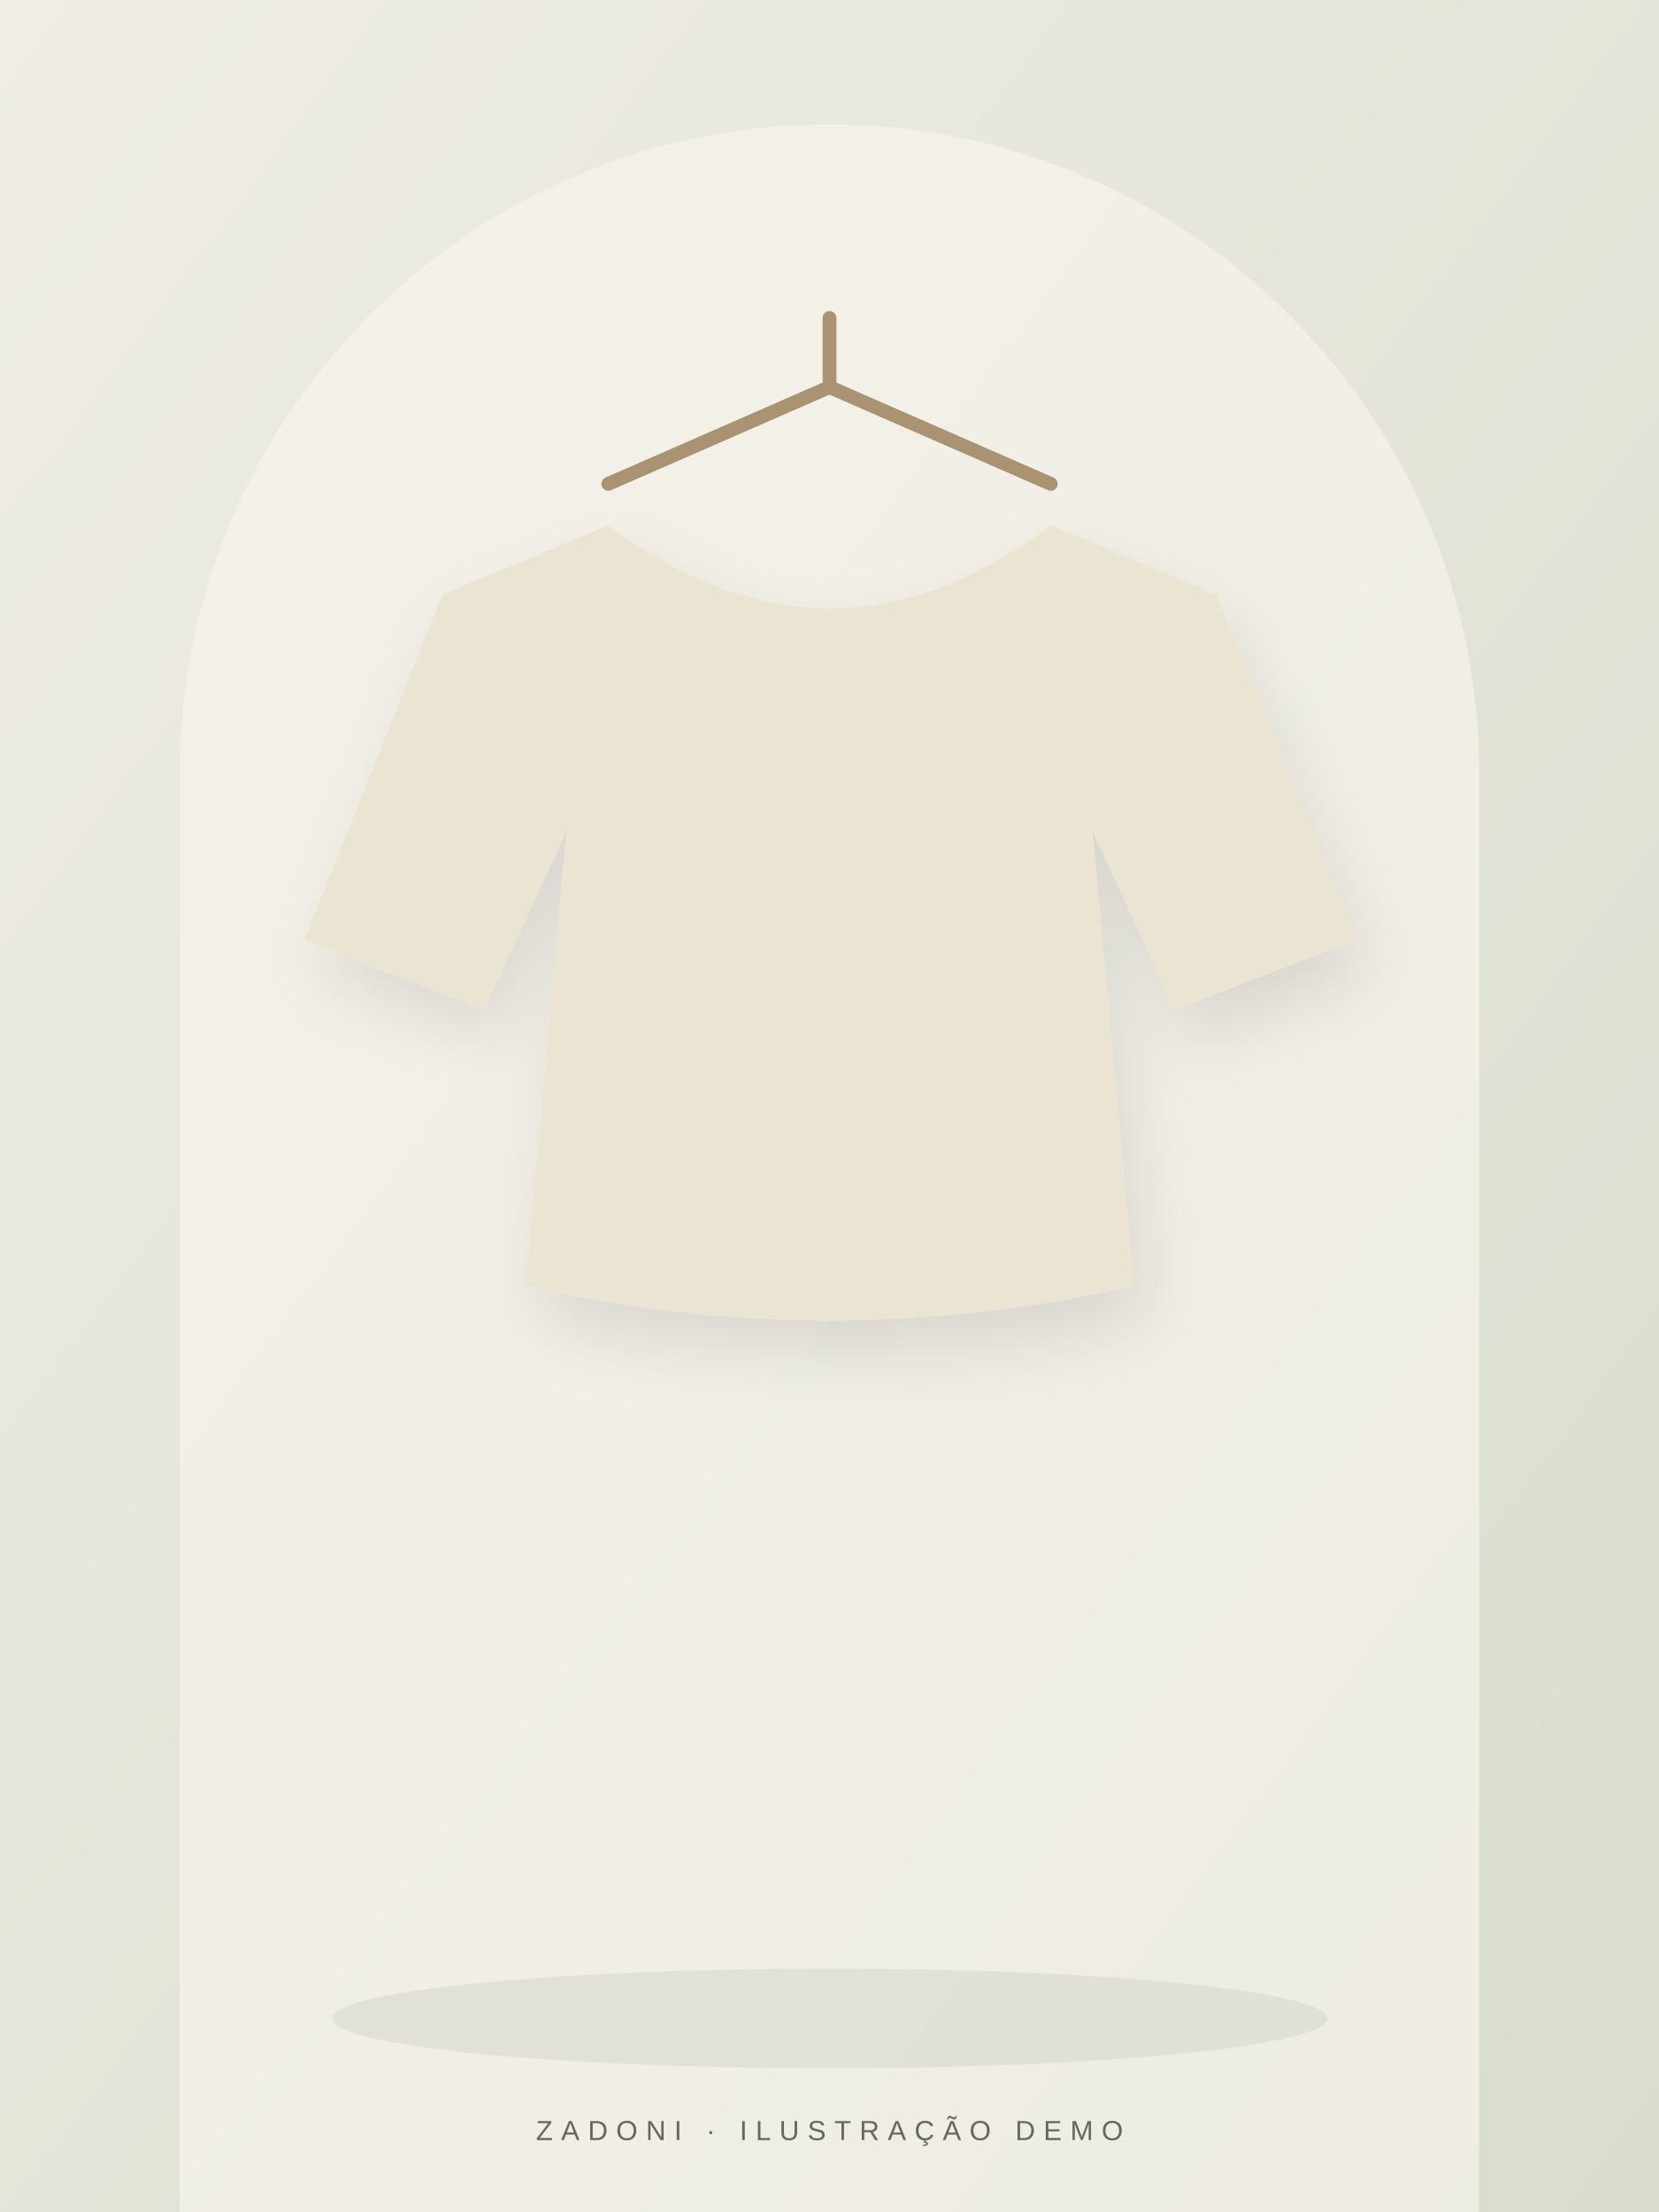
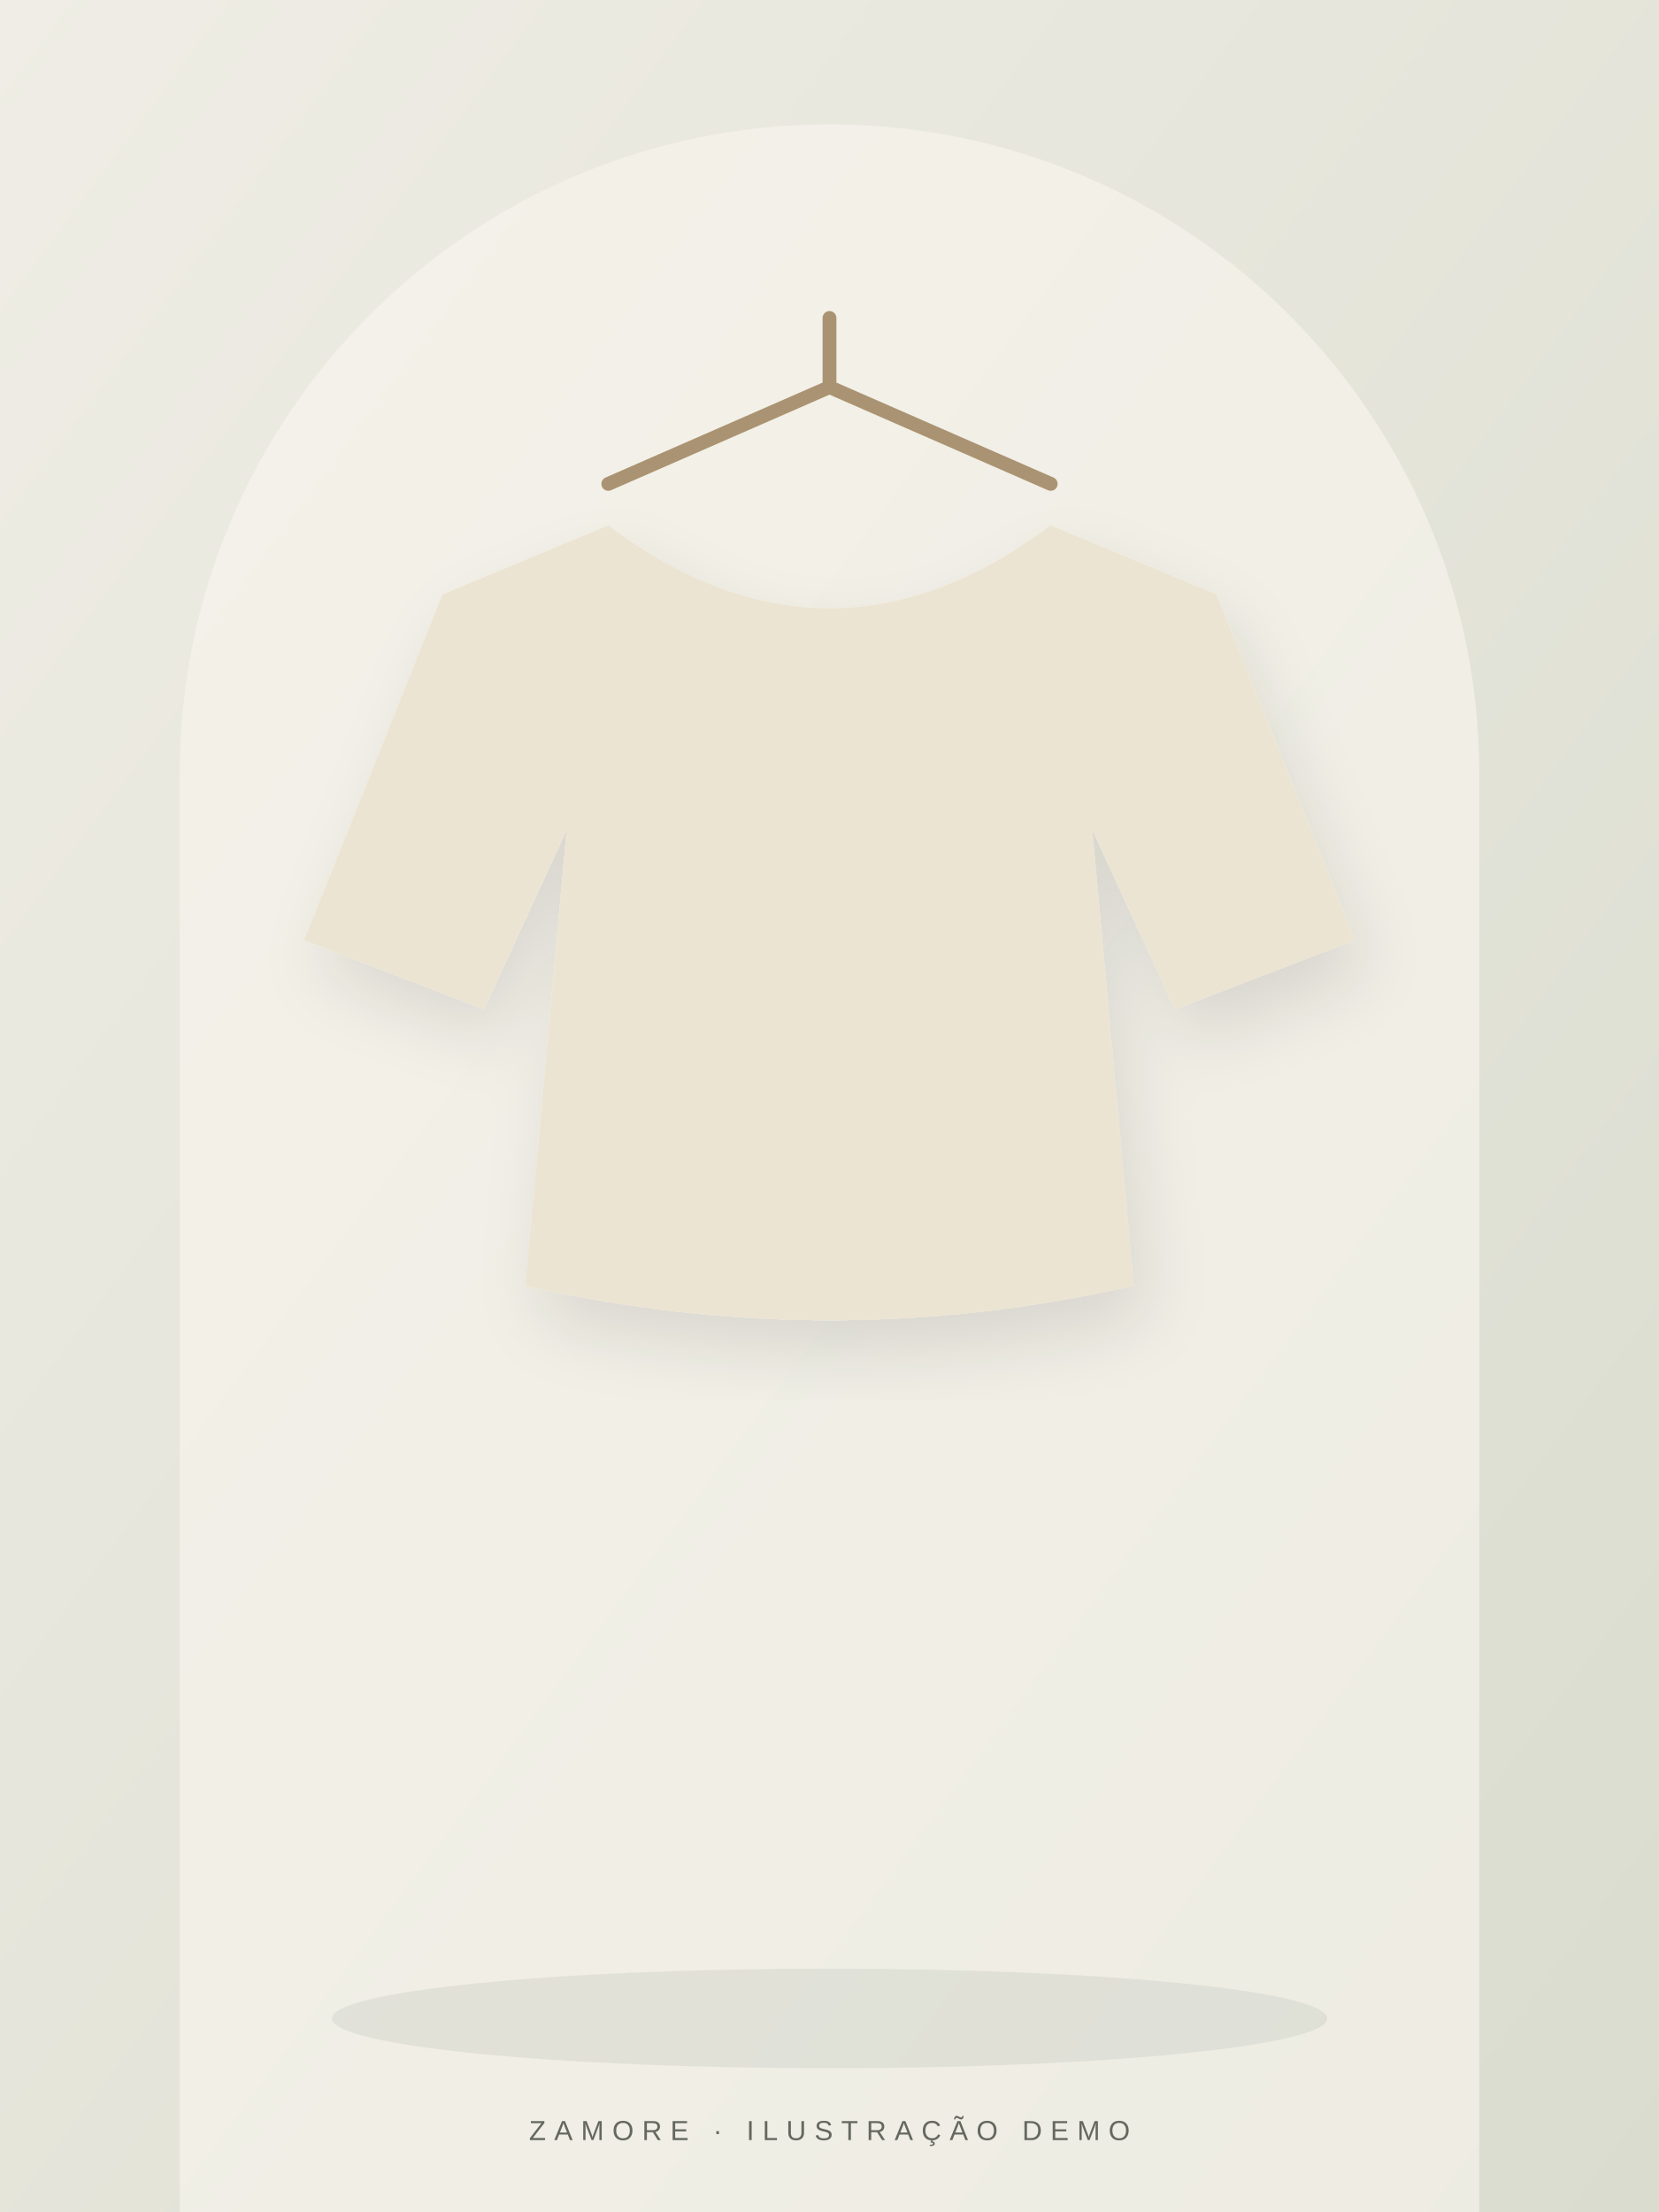
<svg xmlns="http://www.w3.org/2000/svg" width="600" height="800" viewBox="0 0 600 800">
  <defs>
    <linearGradient id="bg" x2="1" y2="1">
      <stop stop-color="#efede5" />
      <stop offset="1" stop-color="#dadccf" />
    </linearGradient>
    <filter id="shadow">
      <feDropShadow dx="5" dy="12" stdDeviation="12" flood-opacity=".1" />
    </filter>
  </defs>
  <path fill="url(#bg)" d="M0 0H600V800H0z" />
  <path d="M65 800V280a235 235 0 0 1 470 0V800" fill="#f8f5ed" opacity=".65" />
  <ellipse cx="300" cy="730" rx="180" ry="18" fill="#344b3e" opacity=".08" />
  <path d="M300 115v25m-80 35 80-35 80 35" fill="none" stroke="#aa9372" stroke-width="5" stroke-linecap="round" />
  <g filter="url(#shadow)">
    <path d="M220 190 L160 215 110 340 175 365 205 300 190 465 Q300 490 410 465 L395 300 425 365 490 340 440 215 380 190 Q300 250 220 190Z" fill="#ece4d2" />
  </g>
-   <text x="300" y="774" text-anchor="middle" font-family="Arial" font-size="10" letter-spacing="3" fill="#64685f">ZADONI · ILUSTRAÇÃO DEMO</text>
+   <text x="300" y="774" text-anchor="middle" font-family="Arial" font-size="10" letter-spacing="3" fill="#64685f">ZAMORE · ILUSTRAÇÃO DEMO</text>
</svg>
